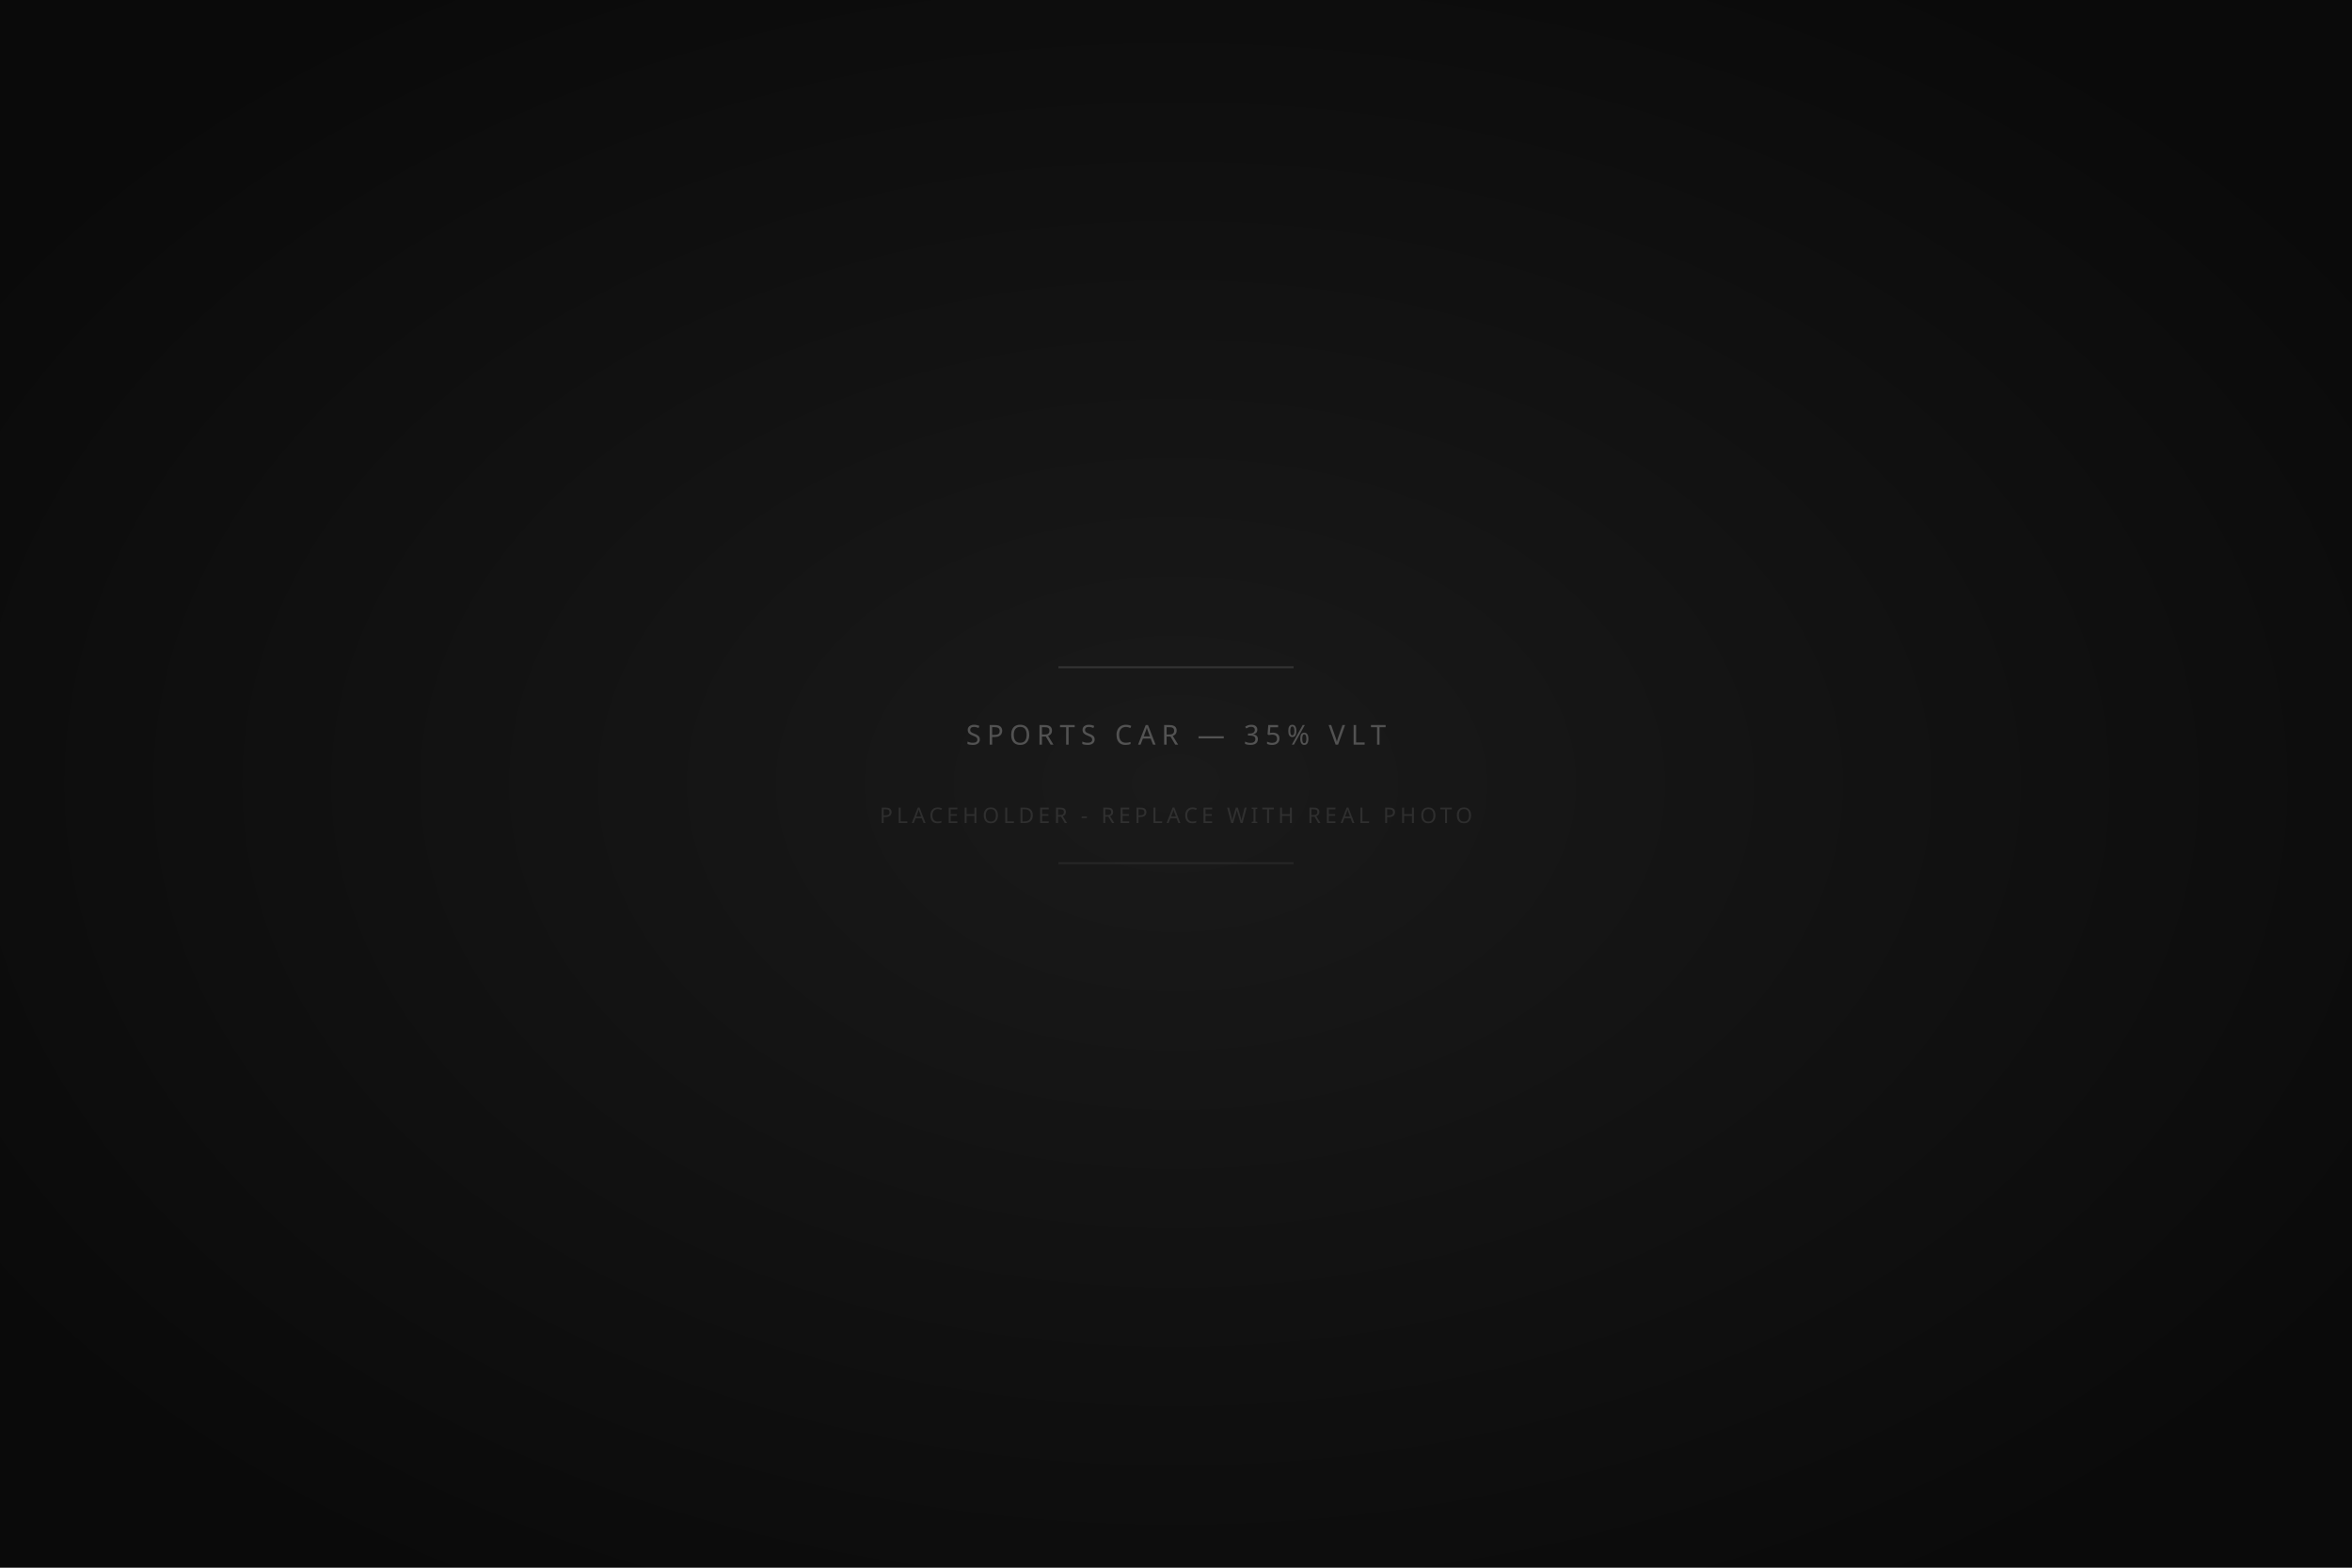
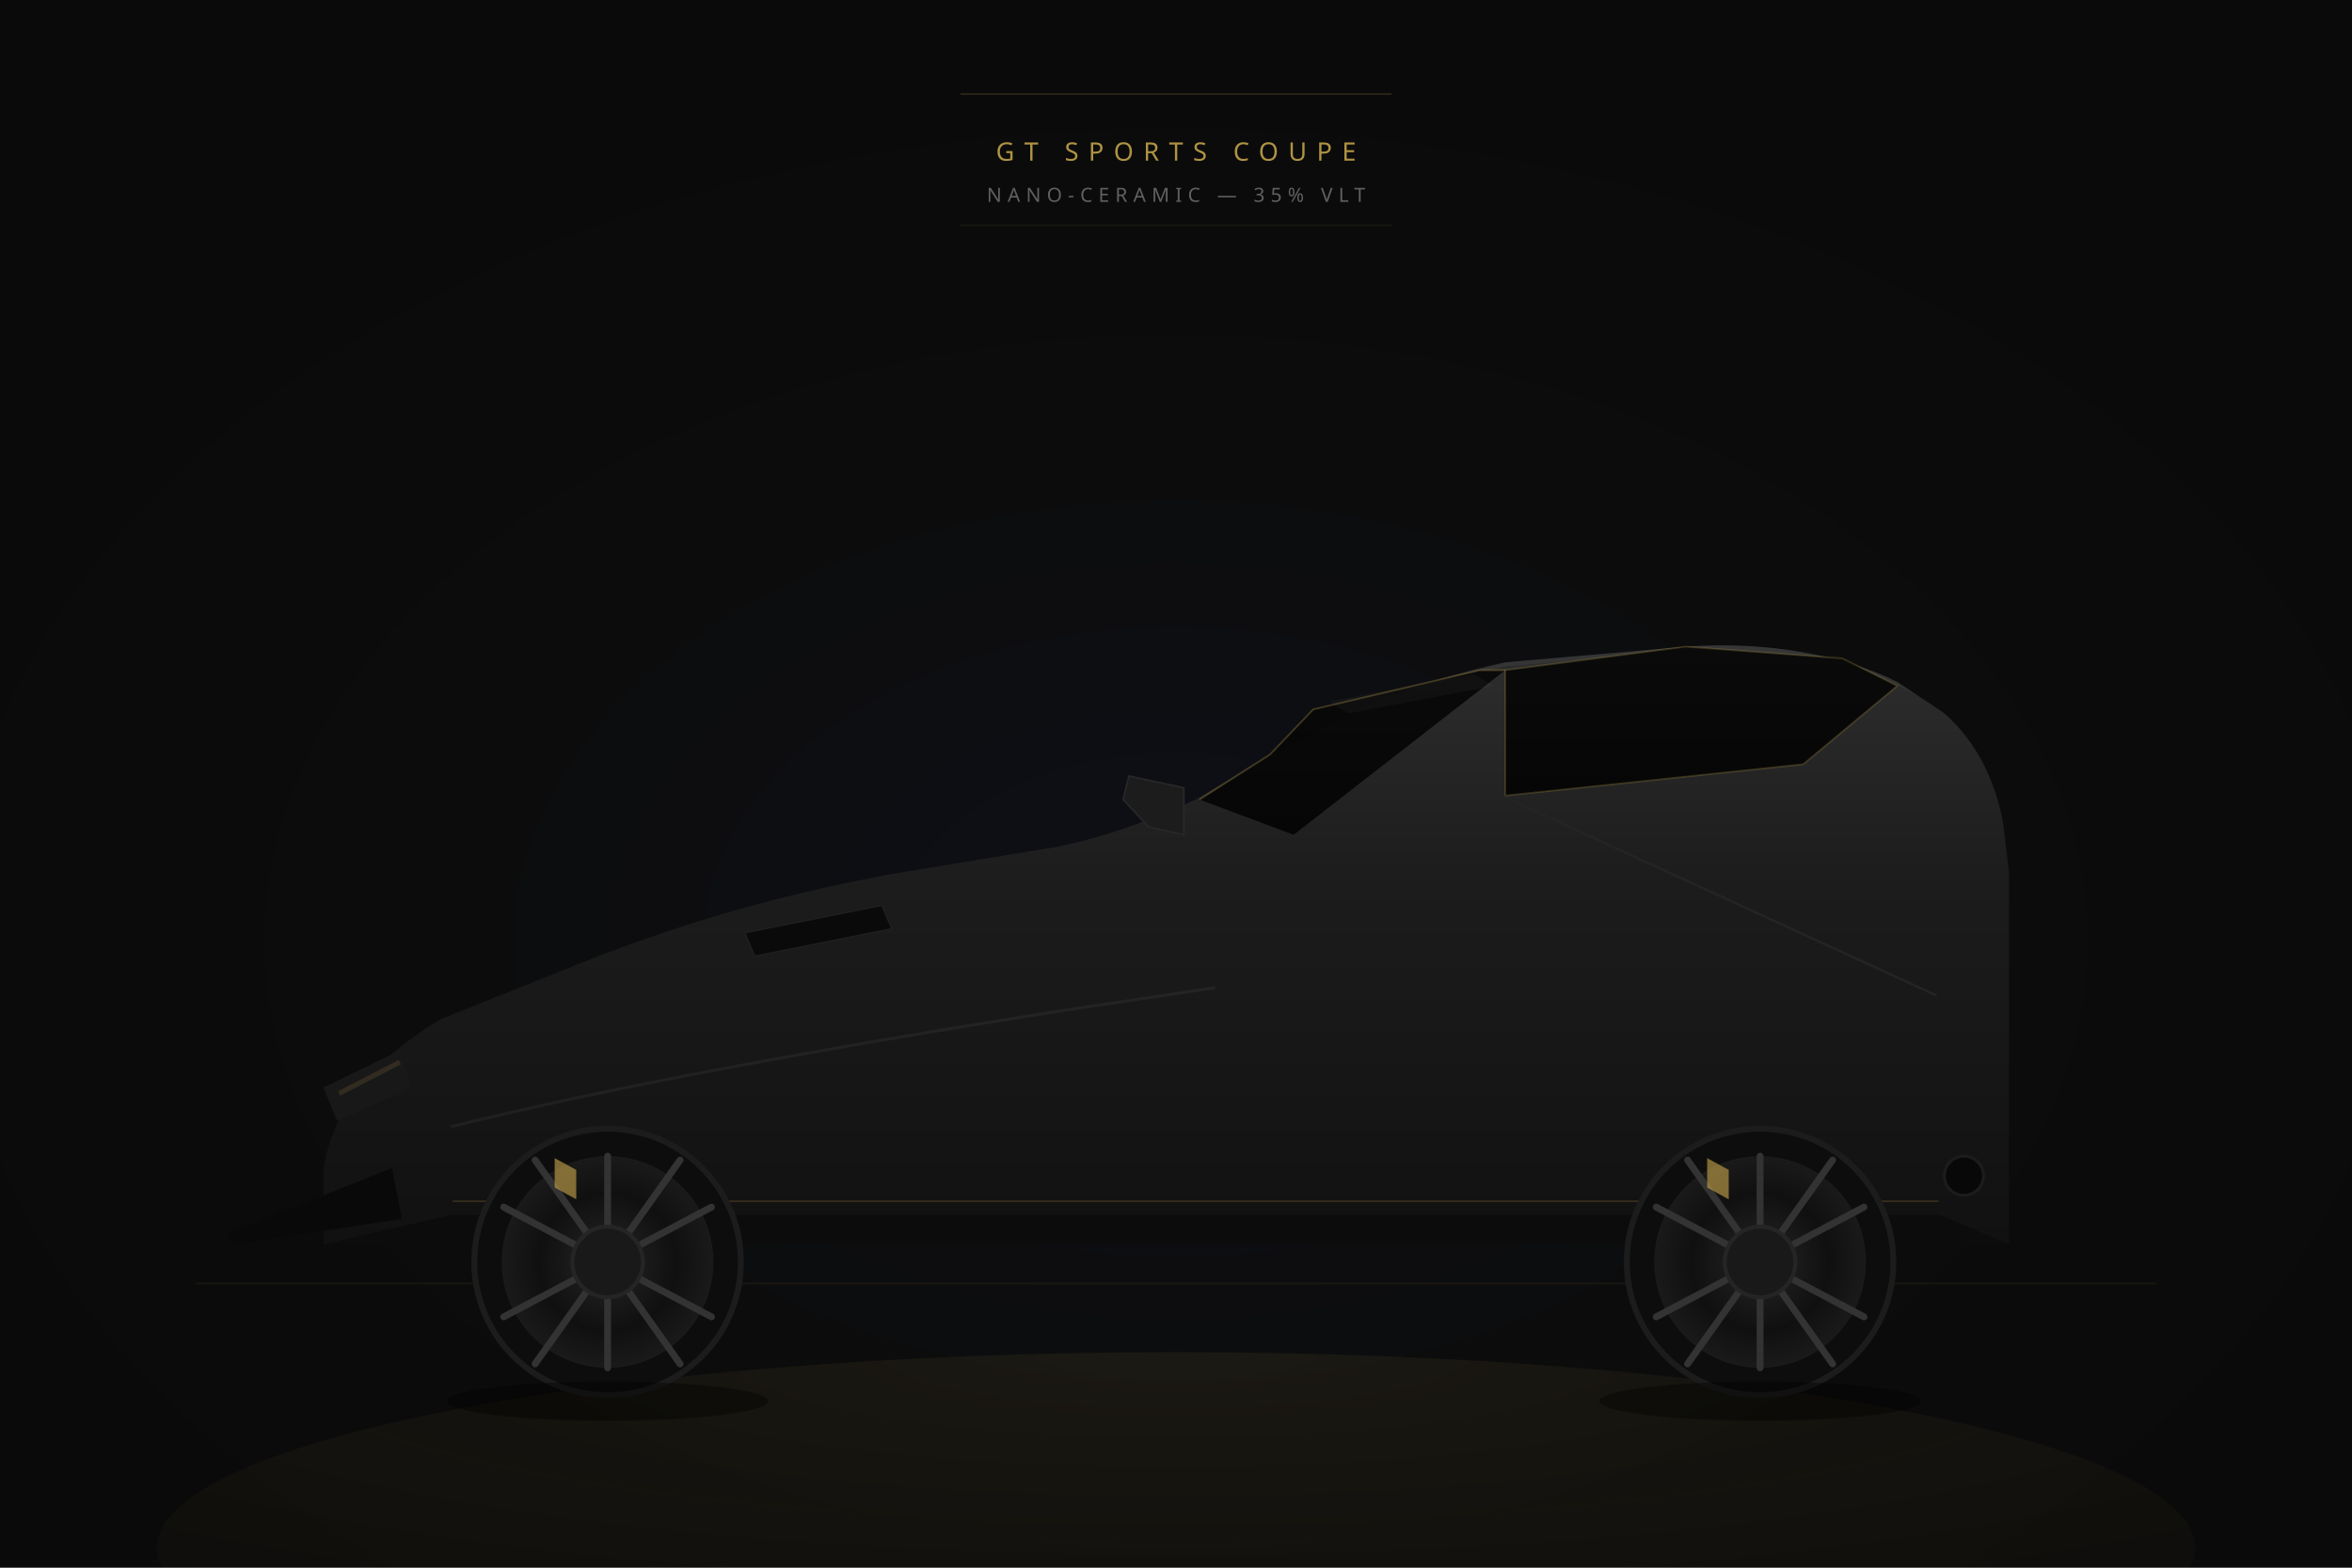
<svg xmlns="http://www.w3.org/2000/svg" width="1200" height="800" viewBox="0 0 1200 800">
  <defs>
-     <radialGradient id="g04" cx="50%" cy="50%" r="60%">
-       <stop offset="0%" stop-color="#1A1A1A" />
+     <radialGradient id="bg" cx="50%" cy="60%" r="58%">
+       <stop offset="0%" stop-color="#0E1018" />
+       <stop offset="55%" stop-color="#0C0C0C" />
      <stop offset="100%" stop-color="#0A0A0A" />
    </radialGradient>
+     <linearGradient id="body" x1="0" y1="0" x2="0" y2="1">
+       <stop offset="0%" stop-color="#2E2E2E" />
+       <stop offset="40%" stop-color="#1C1C1C" />
+       <stop offset="100%" stop-color="#111111" />
+     </linearGradient>
+     <linearGradient id="glass" x1="0" y1="0" x2="0" y2="1">
+       <stop offset="0%" stop-color="#090909" />
+       <stop offset="100%" stop-color="#050505" />
+     </linearGradient>
+     <radialGradient id="whl" cx="50%" cy="50%" r="50%">
+       <stop offset="0%" stop-color="#262626" />
+       <stop offset="65%" stop-color="#101010" />
+       <stop offset="100%" stop-color="#1A1A1A" />
+     </radialGradient>
+     <radialGradient id="glow" cx="50%" cy="0%" r="100%">
+       <stop offset="0%" stop-color="#C9A84C" stop-opacity="0.08" />
+       <stop offset="100%" stop-color="#C9A84C" stop-opacity="0" />
+     </radialGradient>
  </defs>
-   <rect width="1200" height="800" fill="url(#g04)" />
-   <rect x="540" y="340" width="120" height="1" fill="rgba(255,255,255,0.12)" />
-   <text x="600" y="380" font-family="system-ui,sans-serif" font-size="14" fill="rgba(255,255,255,0.25)" text-anchor="middle" letter-spacing="3">SPORTS CAR — 35% VLT</text>
-   <text x="600" y="420" font-family="system-ui,sans-serif" font-size="11" fill="rgba(255,255,255,0.1)" text-anchor="middle" letter-spacing="2">PLACEHOLDER - REPLACE WITH REAL PHOTO</text>
-   <rect x="540" y="440" width="120" height="1" fill="rgba(255,255,255,0.06)" />
+   <rect width="1200" height="800" fill="url(#bg)" />
+   <ellipse cx="600" cy="790" rx="520" ry="100" fill="url(#glow)" />
+   <line x1="100" y1="655" x2="1100" y2="655" stroke="#C9A84C" stroke-opacity="0.06" stroke-width="1" />
+   <path d="M 165,635 L 165,598 C 168,570 188,542 225,520 L 295,492 C 340,474 390,458 455,446 L 540,432 C 568,426 588,418 610,408 L 650,386 C 682,366 720,348 768,338 L 860,330 C 900,327 940,334 968,348 L 992,364 C 1008,378 1018,398 1022,420 L 1025,445 L 1025,598 L 1025,635 Z" fill="url(#body)" />
+   <path d="M 610,408 C 640,390 680,362 768,338 L 860,330 C 900,327 940,334 968,348 L 992,364 C 968,346 930,330 860,332 L 768,340 C 720,350 682,368 650,388 Z" fill="white" fill-opacity="0.04" />
+   <path d="M 230,620 L 990,620 L 1025,635 L 165,635 Z" fill="#0C0C0C" />
+   <line x1="231" y1="613" x2="989" y2="613" stroke="#C9A84C" stroke-opacity="0.2" stroke-width="0.8" />
+   <path d="M 115,630 L 200,596 L 205,622 L 120,635 Z" fill="#090909" />
+   <path d="M 612,408 L 648,385 L 670,362 L 755,342 L 768,342 L 660,426 Z" fill="url(#glass)" opacity="0.97" />
+   <path d="M 768,342 L 860,330 L 940,336 L 968,350 L 920,390 L 768,406 Z" fill="url(#glass)" opacity="0.97" />
+   <path d="M 612,408 L 648,385 L 670,362 L 755,342 L 768,342" fill="none" stroke="#C9A84C" stroke-width="0.9" stroke-opacity="0.28" stroke-linejoin="round" />
+   <path d="M 768,342 L 860,330 L 940,336 L 968,350 L 920,390 L 768,406 Z" fill="none" stroke="#C9A84C" stroke-width="0.9" stroke-opacity="0.22" />
+   <path d="M 678,358 L 752,344 L 762,350 L 688,364 Z" fill="white" fill-opacity="0.03" />
+   <path d="M 380,476 L 450,462 L 455,474 L 385,488 Z" fill="#0A0A0A" stroke="#1E1E1E" stroke-width="0.8" />
+   <path d="M 586,422 L 573,408 L 576,396 L 604,402 L 604,426 Z" fill="#1C1C1C" stroke="#282828" stroke-width="0.8" />
+   <path d="M 230,575 C 310,555 420,535 540,516 L 620,504" fill="none" stroke="white" stroke-opacity="0.05" stroke-width="1.5" />
+   <line x1="766" y1="406" x2="988" y2="508" stroke="#242424" stroke-width="1.2" />
+   <path d="M 165,555 L 204,536 L 210,555 L 172,572 Z" fill="#181818" />
+   <line x1="173" y1="558" x2="204" y2="542" stroke="#C9A84C" stroke-opacity="0.14" stroke-width="2.5" />
+   <circle cx="1002" cy="600" r="10" fill="#080808" stroke="#1C1C1C" stroke-width="1.5" />
+   <circle cx="310" cy="644" r="68" fill="#0D0D0D" stroke="#1C1C1C" stroke-width="3" />
+   <circle cx="310" cy="644" r="54" fill="url(#whl)" />
+   <line x1="310" y1="590" x2="310" y2="698" stroke="#333" stroke-width="3.5" stroke-linecap="round" />
+   <line x1="257" y1="616" x2="363" y2="672" stroke="#333" stroke-width="3.5" stroke-linecap="round" />
+   <line x1="257" y1="672" x2="363" y2="616" stroke="#333" stroke-width="3.5" stroke-linecap="round" />
+   <line x1="273" y1="592" x2="347" y2="696" stroke="#333" stroke-width="3.5" stroke-linecap="round" />
+   <line x1="347" y1="592" x2="273" y2="696" stroke="#333" stroke-width="3.5" stroke-linecap="round" />
+   <circle cx="310" cy="644" r="18" fill="#191919" stroke="#252525" stroke-width="2" />
+   <path d="M 283,591 L 294,597 L 294,612 L 283,606 Z" fill="#C9A84C" fill-opacity="0.6" />
+   <circle cx="898" cy="644" r="68" fill="#0D0D0D" stroke="#1C1C1C" stroke-width="3" />
+   <circle cx="898" cy="644" r="54" fill="url(#whl)" />
+   <line x1="898" y1="590" x2="898" y2="698" stroke="#333" stroke-width="3.5" stroke-linecap="round" />
+   <line x1="845" y1="616" x2="951" y2="672" stroke="#333" stroke-width="3.5" stroke-linecap="round" />
+   <line x1="845" y1="672" x2="951" y2="616" stroke="#333" stroke-width="3.5" stroke-linecap="round" />
+   <line x1="861" y1="592" x2="935" y2="696" stroke="#333" stroke-width="3.5" stroke-linecap="round" />
+   <line x1="935" y1="592" x2="861" y2="696" stroke="#333" stroke-width="3.5" stroke-linecap="round" />
+   <circle cx="898" cy="644" r="18" fill="#191919" stroke="#252525" stroke-width="2" />
+   <path d="M 871,591 L 882,597 L 882,612 L 871,606 Z" fill="#C9A84C" fill-opacity="0.6" />
+   <ellipse cx="310" cy="715" rx="82" ry="10" fill="black" fill-opacity="0.4" />
+   <ellipse cx="898" cy="715" rx="82" ry="10" fill="black" fill-opacity="0.4" />
+   <line x1="490" y1="48" x2="710" y2="48" stroke="#C9A84C" stroke-opacity="0.2" stroke-width="0.75" />
+   <text x="600" y="82" font-family="system-ui,sans-serif" font-size="13" fill="#C9A84C" text-anchor="middle" letter-spacing="5" opacity="0.86">GT SPORTS COUPE</text>
+   <text x="600" y="103" font-family="system-ui,sans-serif" font-size="10" fill="rgba(255,255,255,0.35)" text-anchor="middle" letter-spacing="3">NANO-CERAMIC — 35% VLT</text>
+   <line x1="490" y1="115" x2="710" y2="115" stroke="#C9A84C" stroke-opacity="0.08" stroke-width="0.75" />
</svg>
